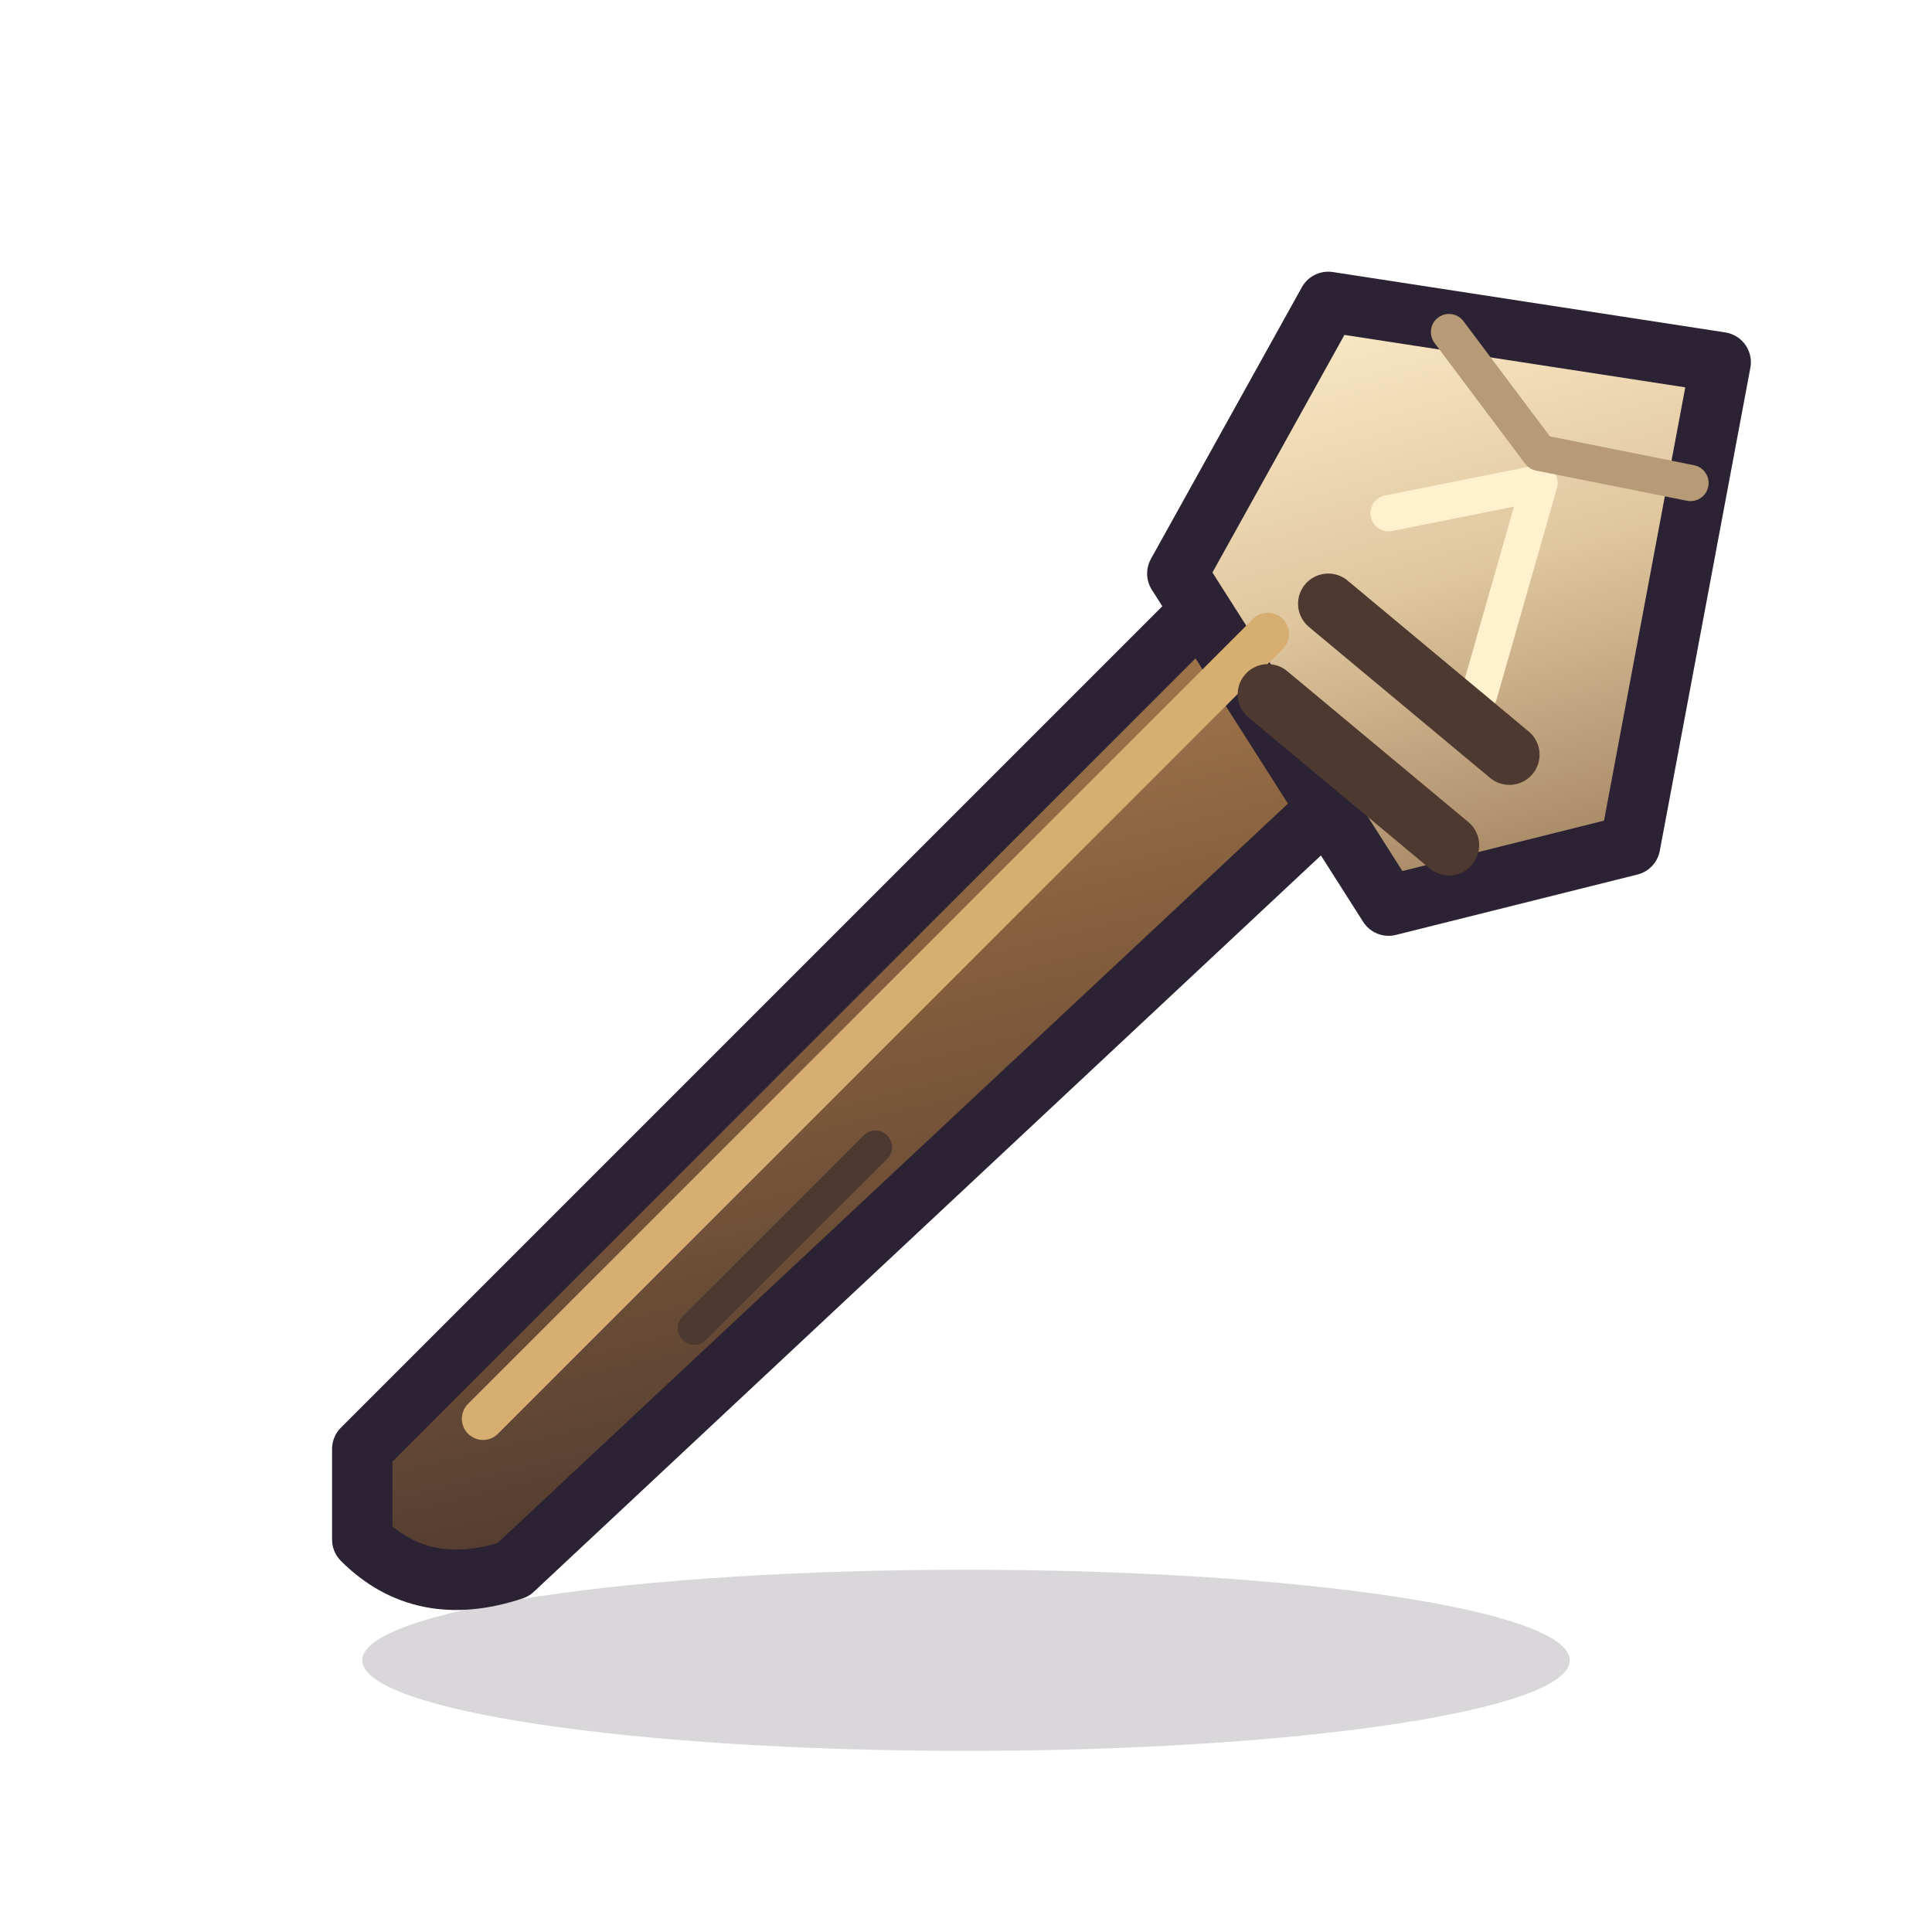
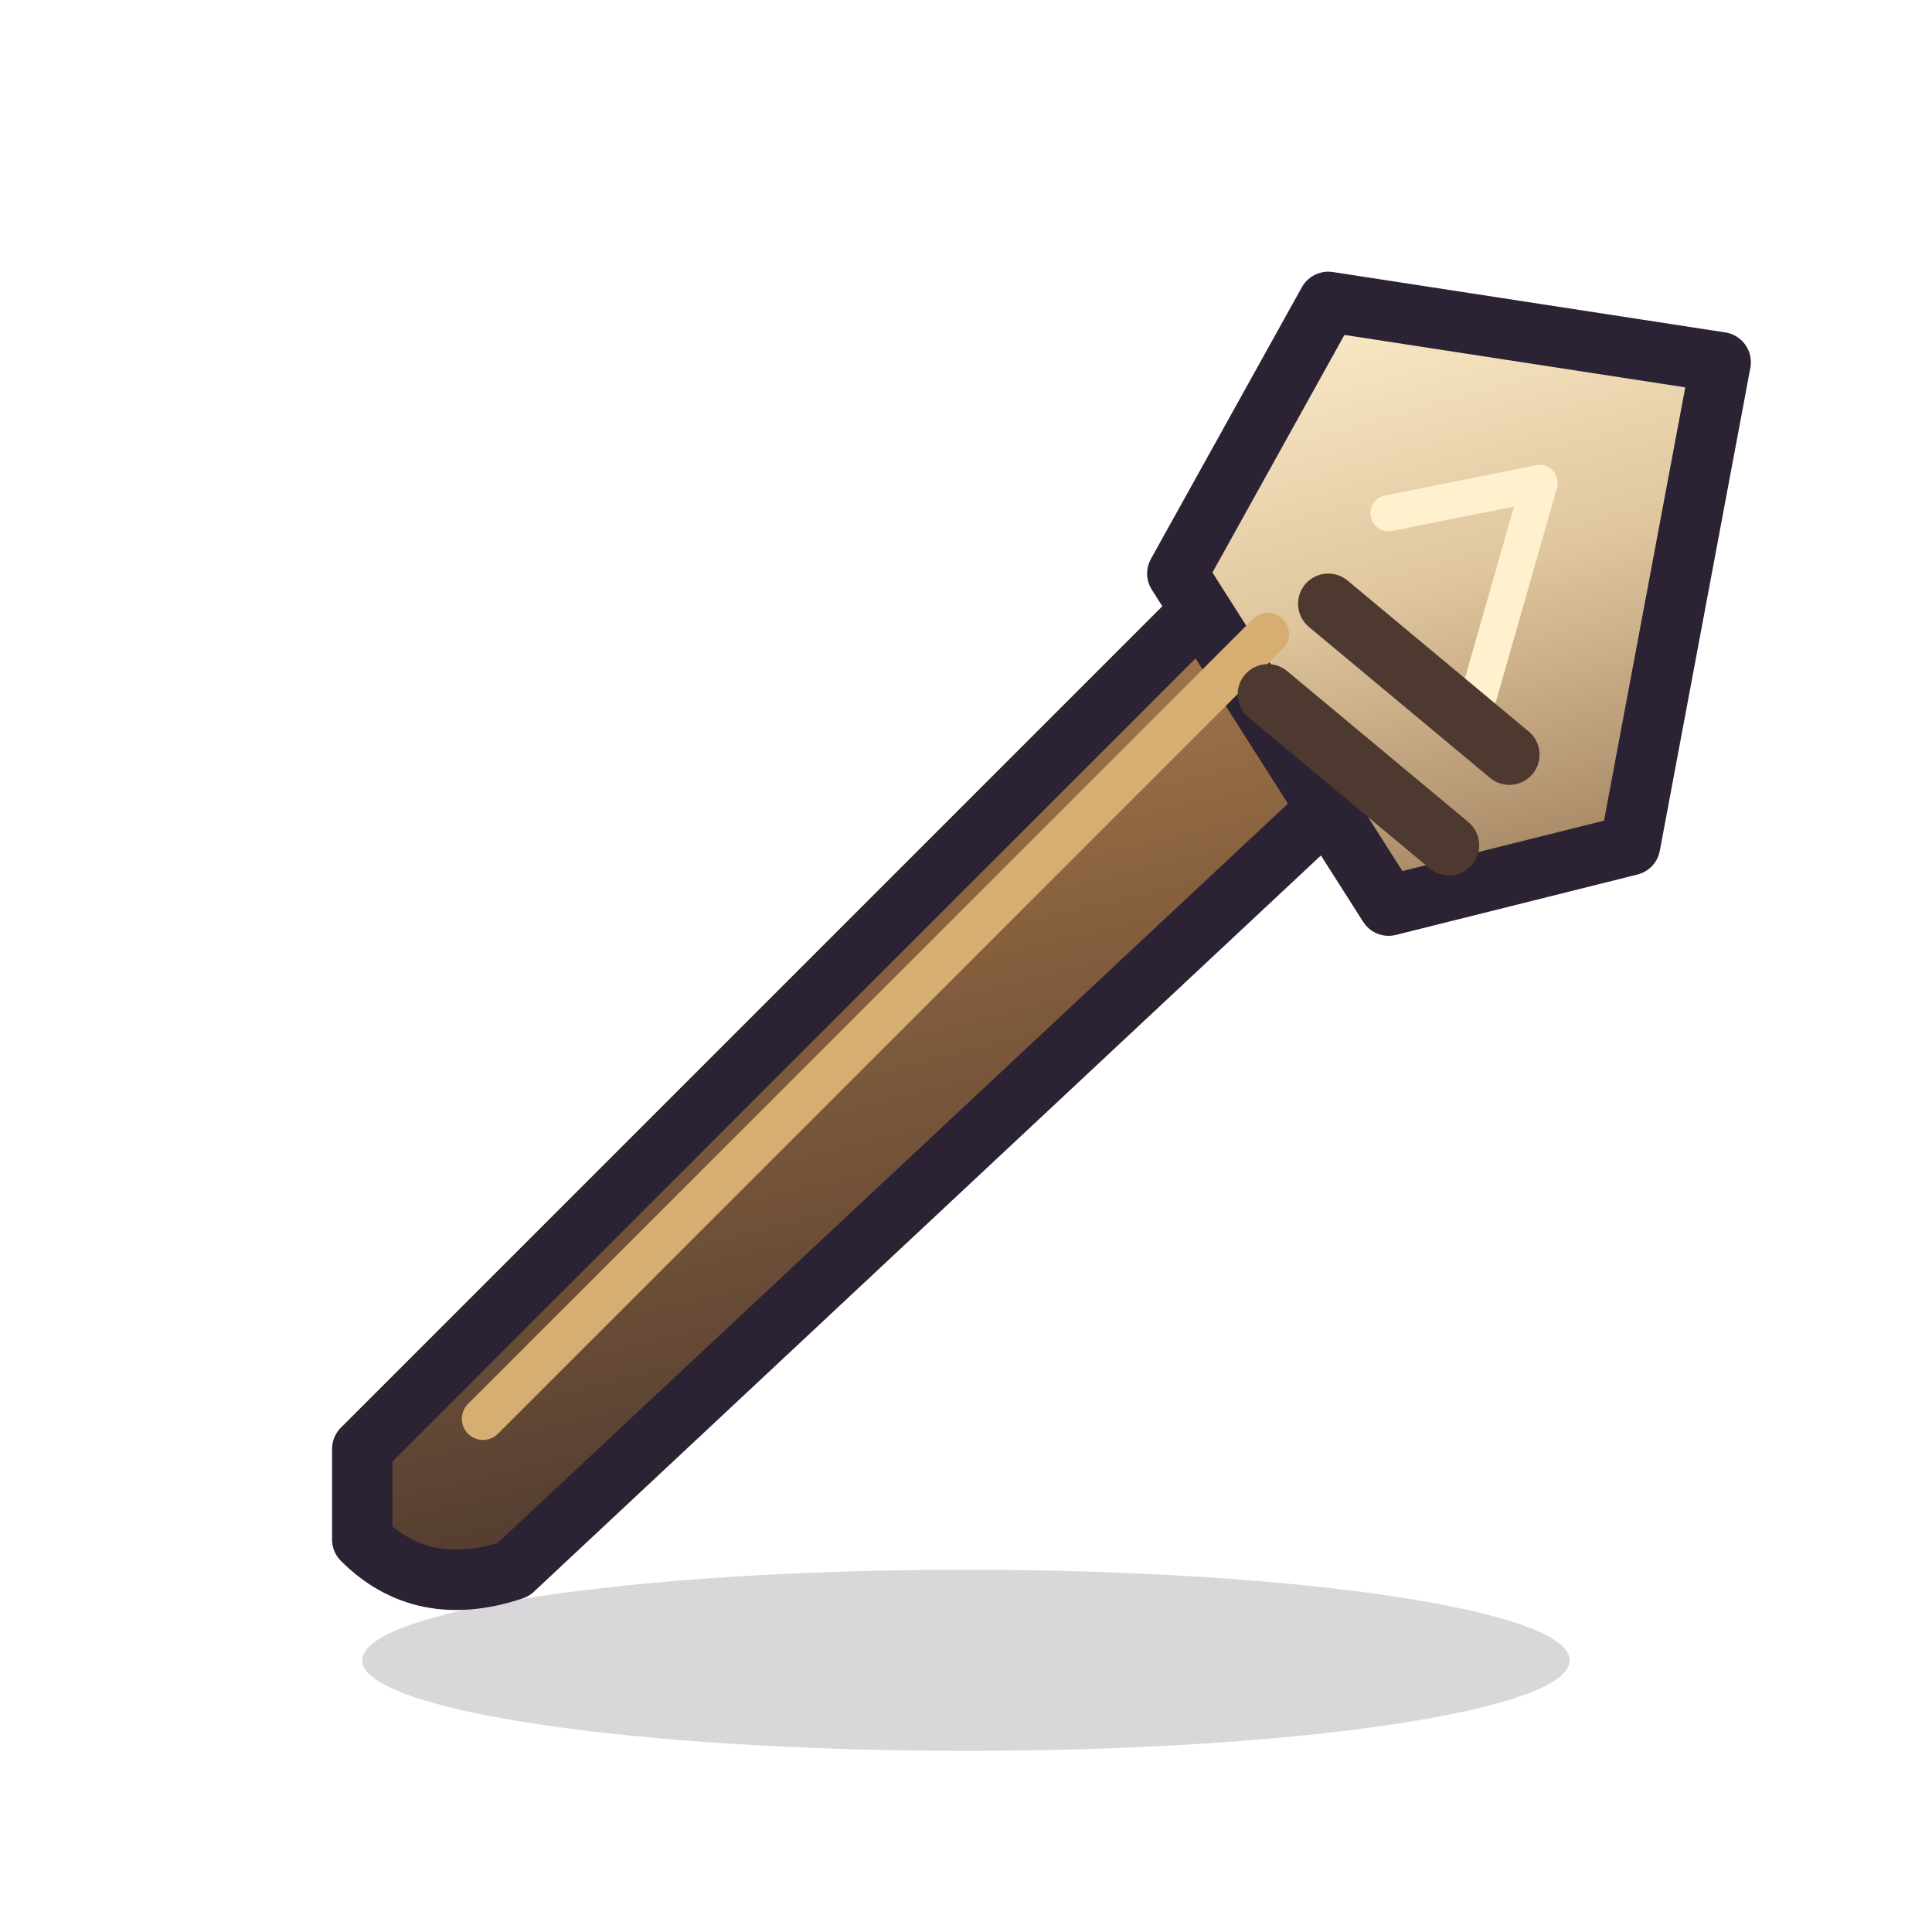
- <svg xmlns="http://www.w3.org/2000/svg" width="64" height="64" viewBox="0 0 64 64" stroke-linecap="round" stroke-linejoin="round">
-   <defs />
+ <svg xmlns="http://www.w3.org/2000/svg" width="64" height="64" viewBox="0 0 64 64">
  <defs>
    <linearGradient id="stone" x1="0" y1="0" x2=".25" y2="1">
      <stop stop-color="#e0d8c6" />
      <stop offset=".52" stop-color="#a99f8b" />
      <stop offset="1" stop-color="#625d53" />
    </linearGradient>
    <linearGradient id="wood" x1="0" y1="0" x2=".25" y2="1">
      <stop stop-color="#c4955f" />
      <stop offset=".52" stop-color="#87603e" />
      <stop offset="1" stop-color="#4d392f" />
    </linearGradient>
    <linearGradient id="bone" x1="0" y1="0" x2=".25" y2="1">
      <stop stop-color="#fff0ce" />
      <stop offset=".55" stop-color="#dfc69e" />
      <stop offset="1" stop-color="#ab8c69" />
    </linearGradient>
    <linearGradient id="cloth" x1="0" y1="0" x2=".25" y2="1">
      <stop stop-color="#b77563" />
      <stop offset=".52" stop-color="#8c5148" />
      <stop offset="1" stop-color="#4b3838" />
    </linearGradient>
    <linearGradient id="ruin" x1="0" y1="0" x2=".25" y2="1">
      <stop stop-color="#d2c6ad" />
      <stop offset=".52" stop-color="#9e9381" />
      <stop offset="1" stop-color="#61594e" />
    </linearGradient>
  </defs>
  <ellipse cx="32" cy="55" rx="20" ry="3" fill="#2b2233" opacity=".18" />
  <path d="m12 48 31-31q2-2 4 0l2 2q1 2-1 4L17 52q-3 1-5-1Z" fill="url(#wood)" stroke="#2b2233" stroke-width="2" stroke-linejoin="round" />
  <path d="M39 19 44 10 57 12 54 28 46 30Z" fill="url(#bone)" stroke="#2b2233" stroke-width="2" stroke-linejoin="round" />
  <path d="m16 47 26-26" stroke="#d7ae72" stroke-width="1.4" stroke-linecap="round" />
  <path d="m46 17 5-1-2 7" fill="none" stroke="#fff0ce" stroke-width="1.2" stroke-linecap="round" stroke-linejoin="round" />
  <path d="M42 23 48 28M44 20 50 25" stroke="#4d392f" stroke-width="2" stroke-linecap="round" />
-   <path d="M48 11 51 15 56 16" fill="none" stroke="#b69b76" stroke-width="1.2" />
-   <path d="M23 44 29 38" stroke="#4d392f" stroke-width="1.1" />
</svg>
